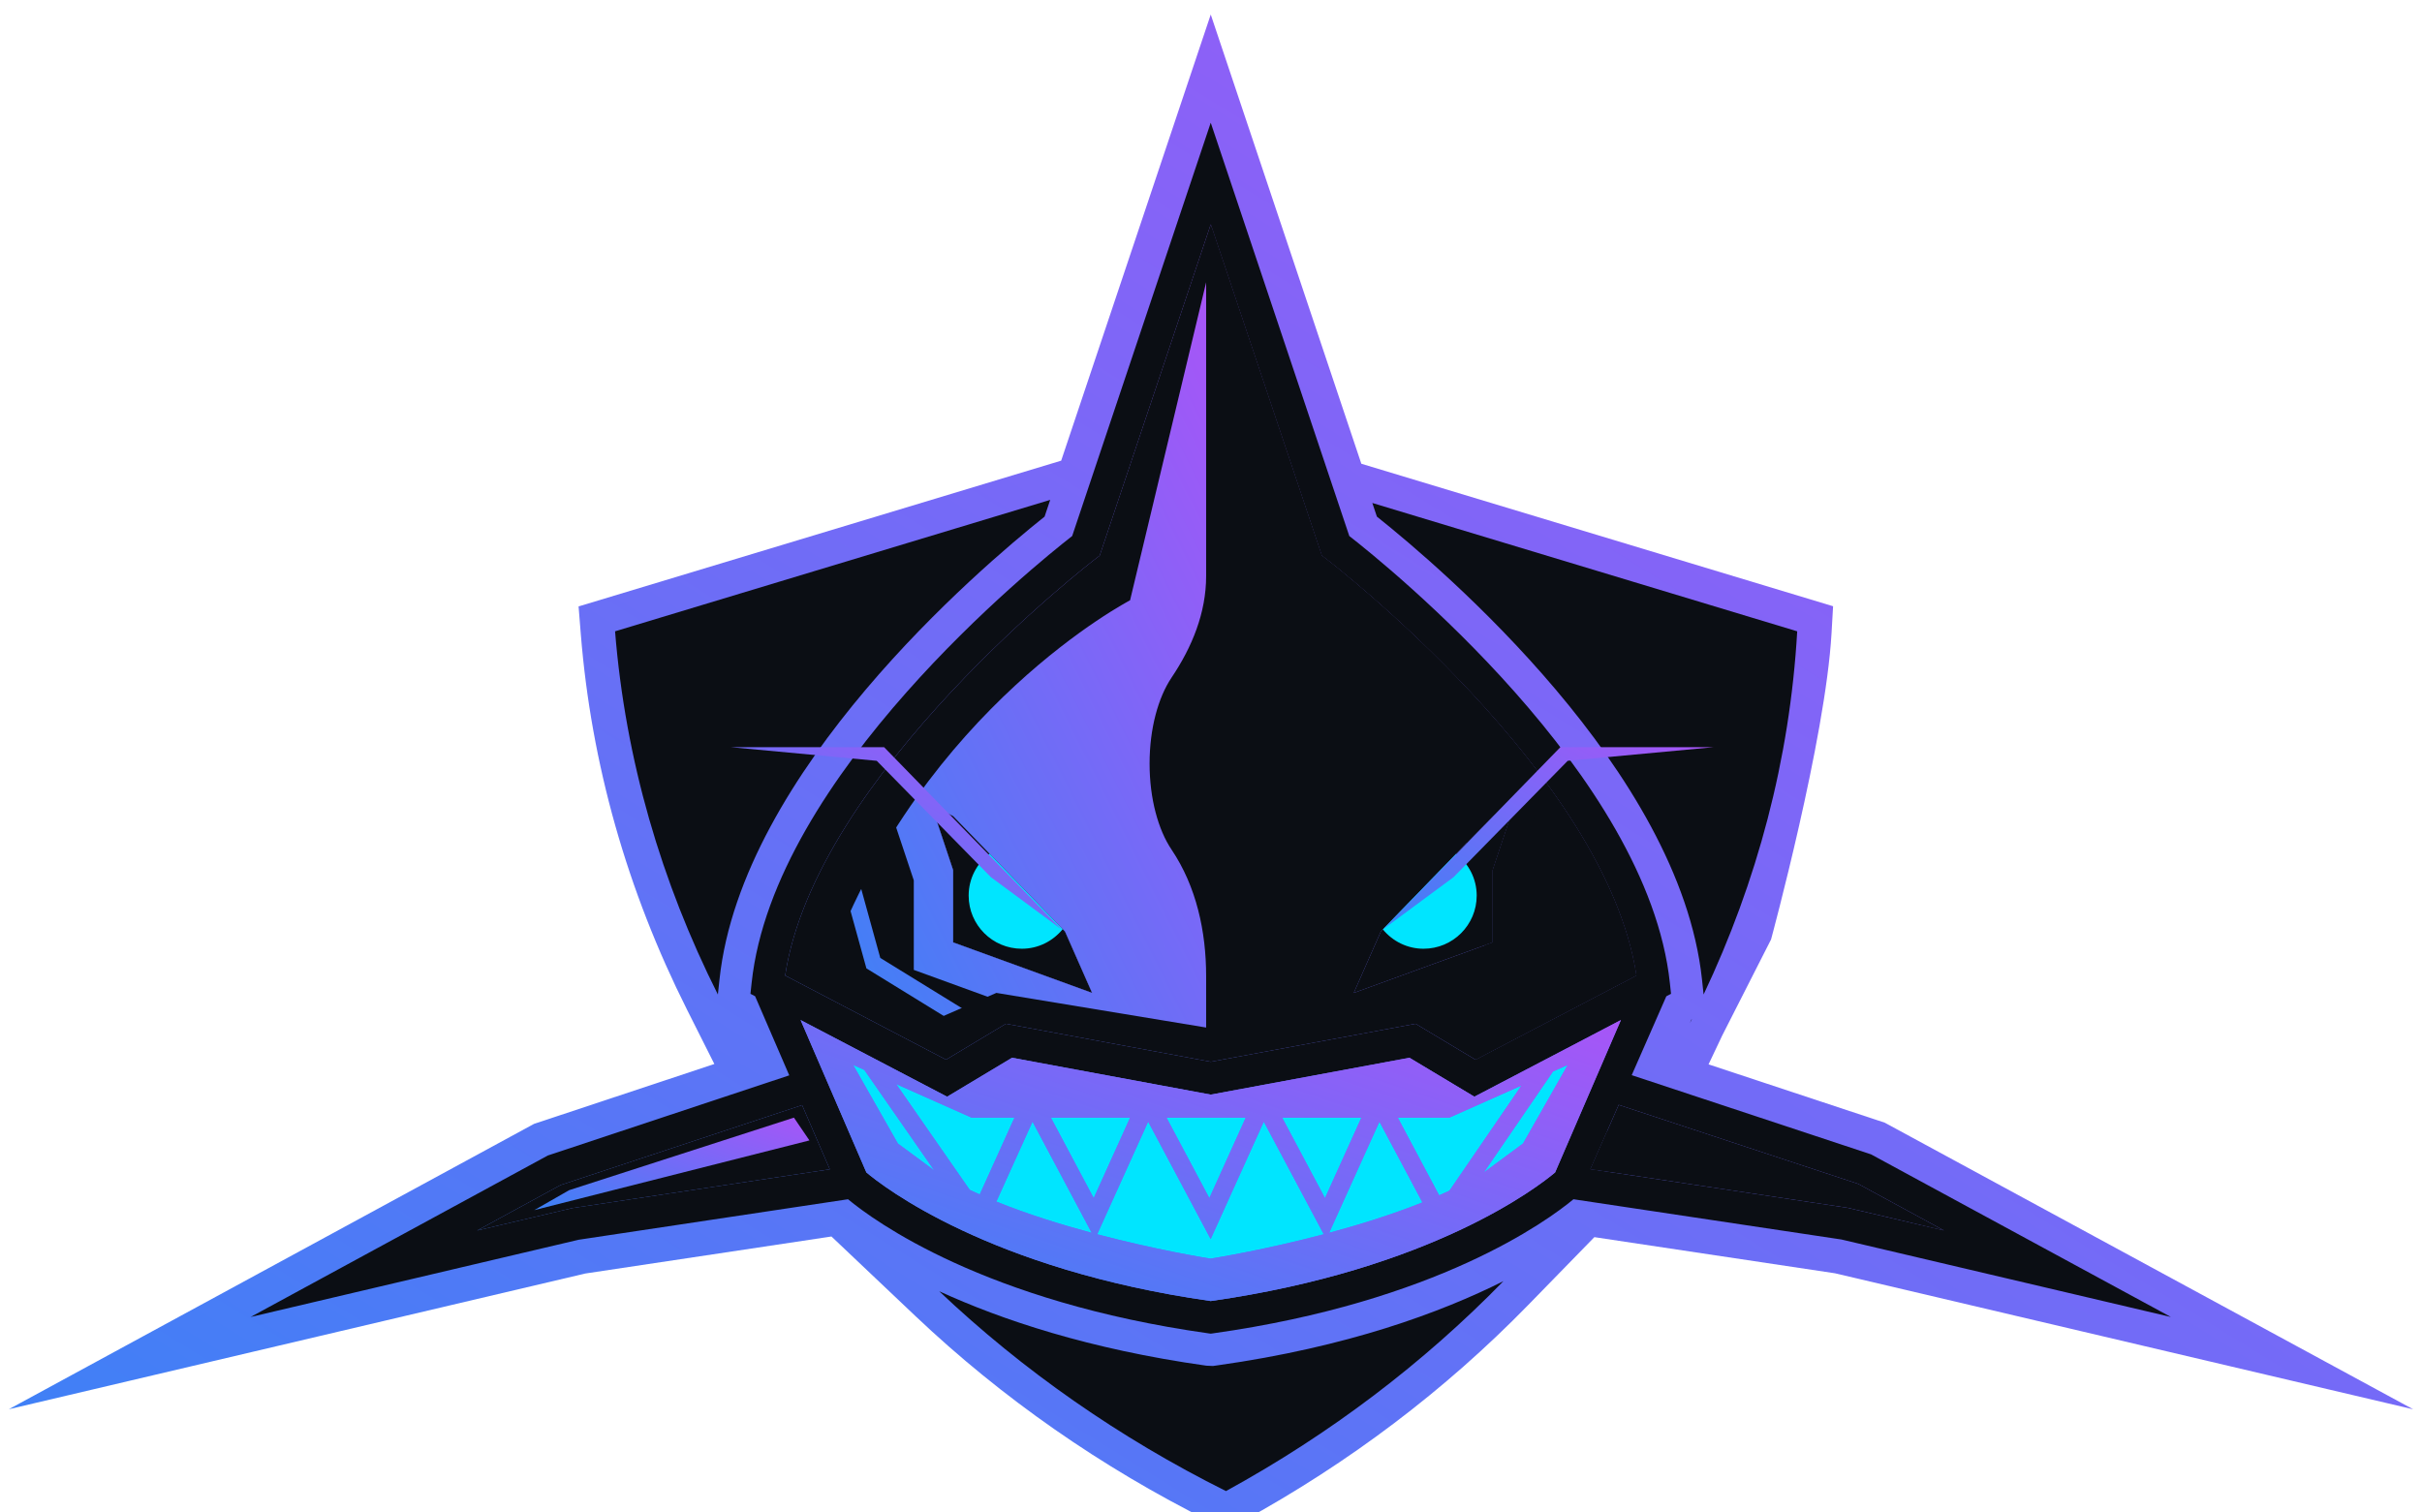
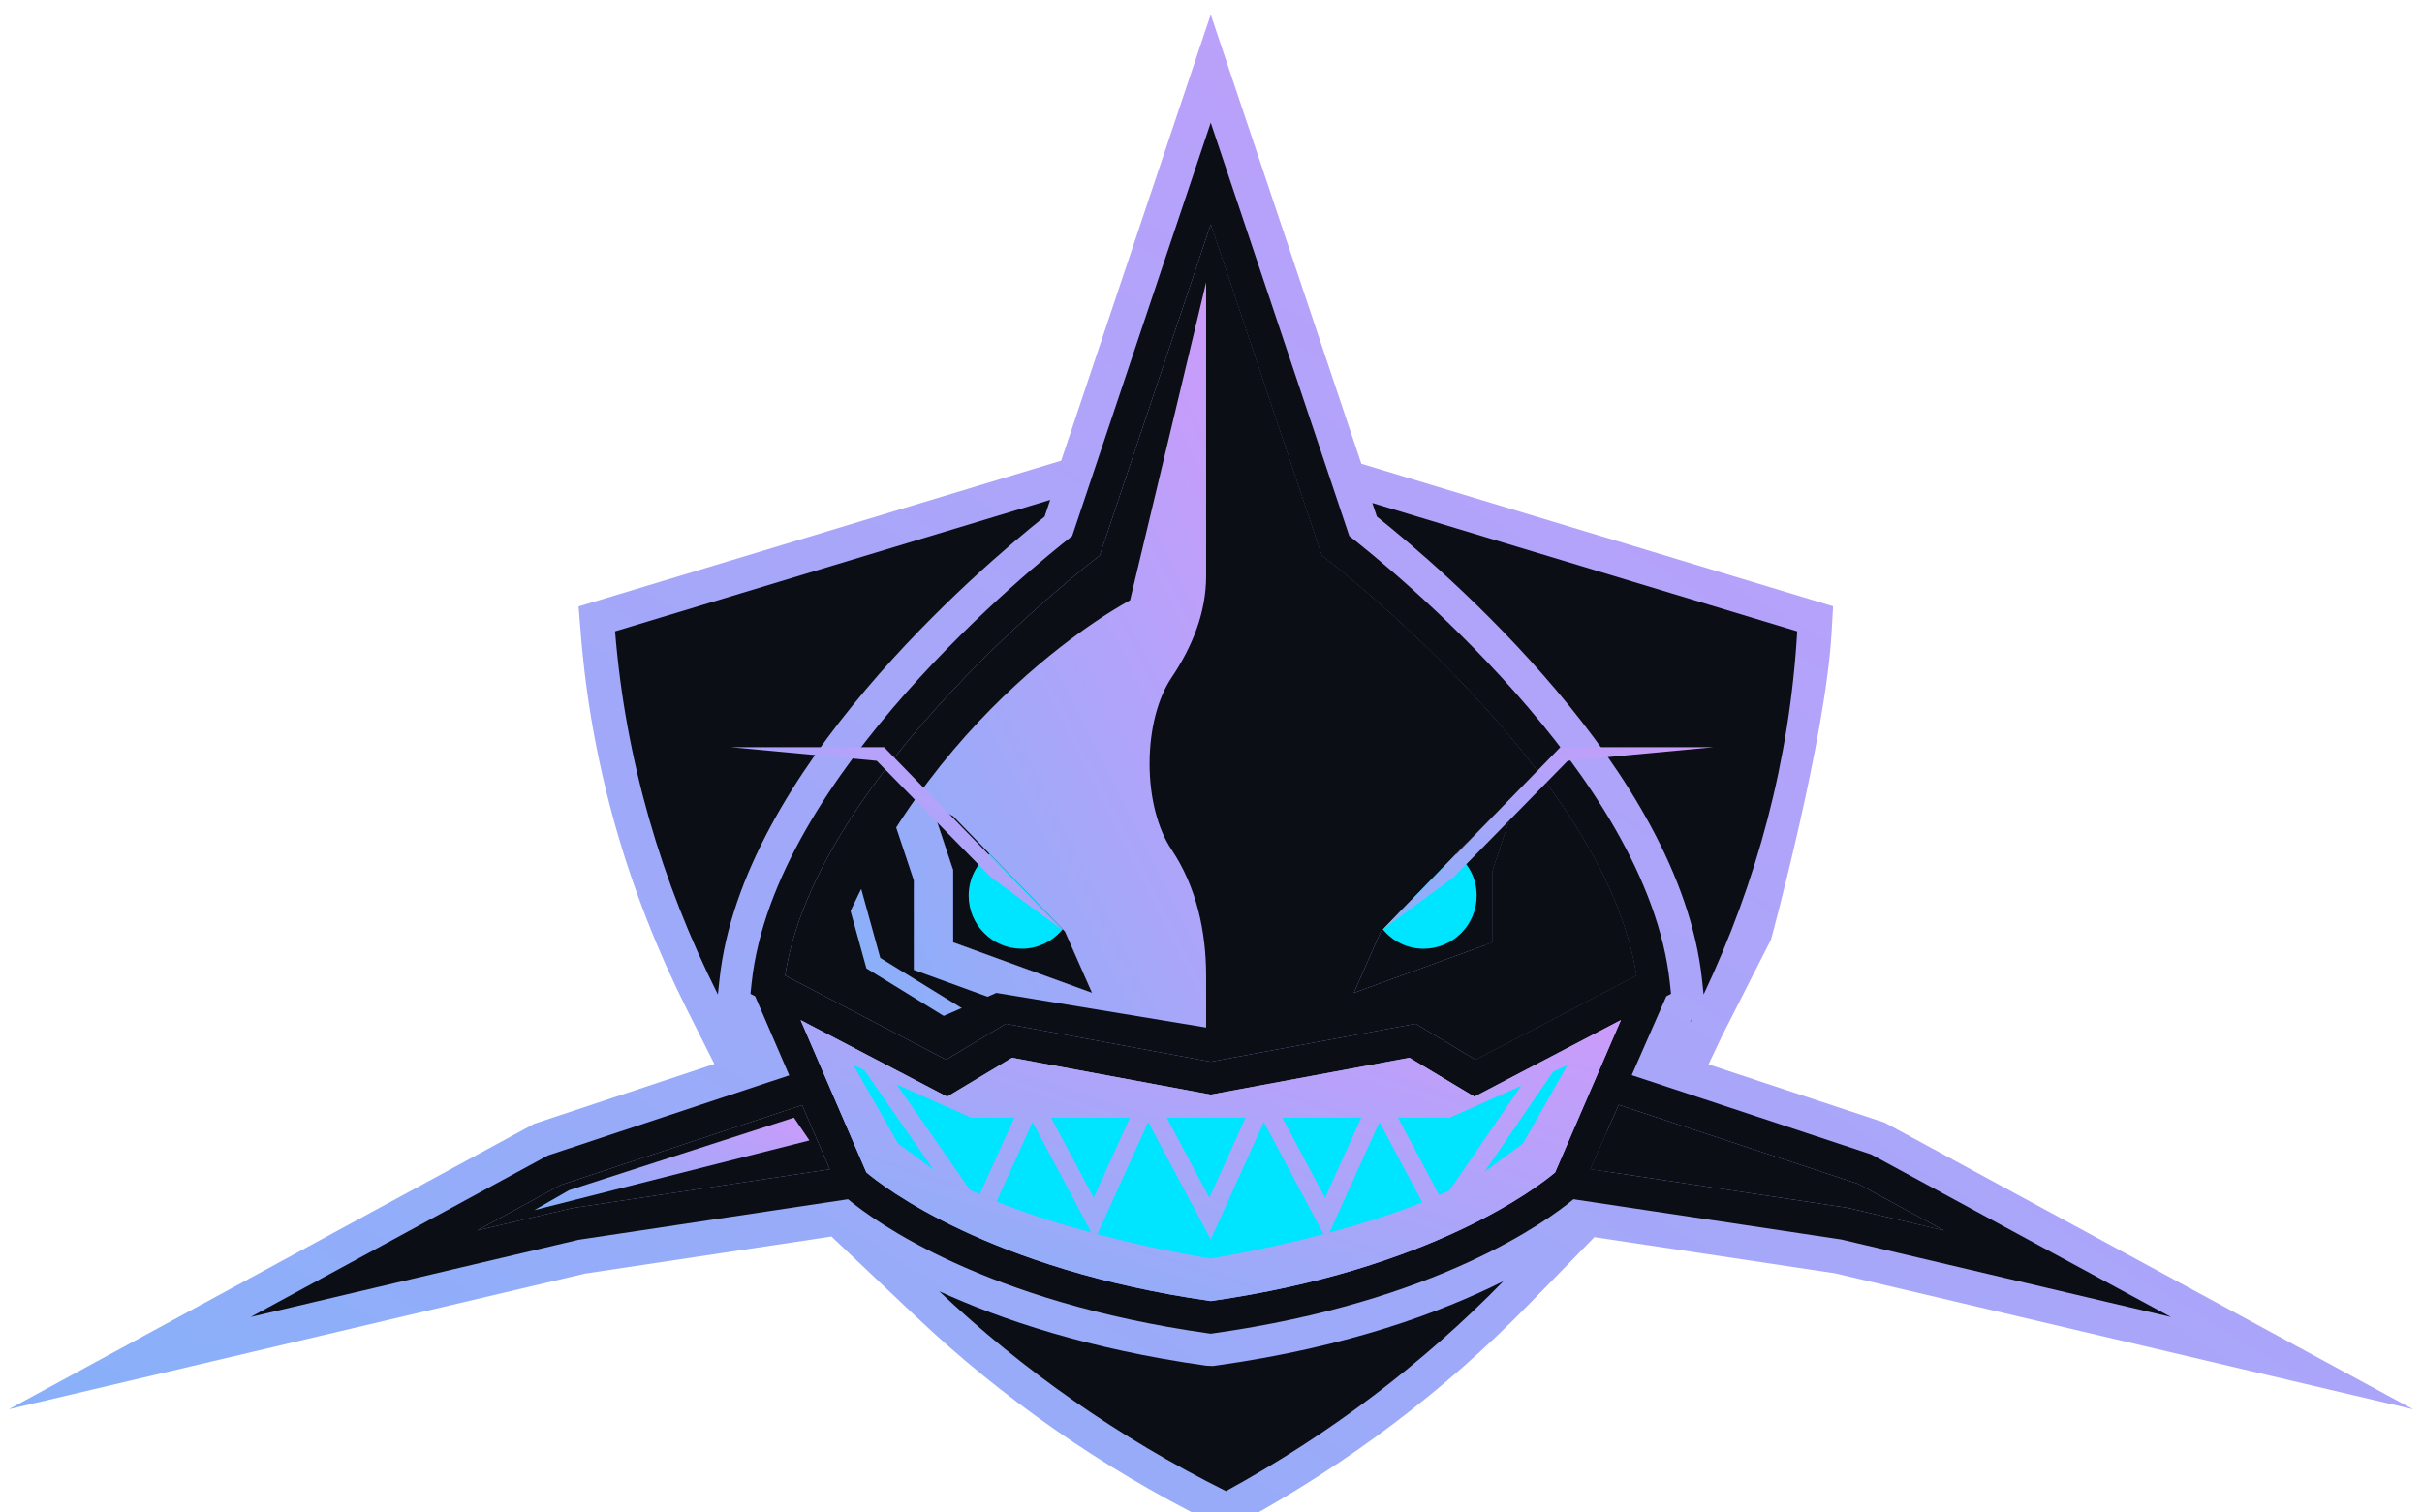
<svg xmlns="http://www.w3.org/2000/svg" viewBox="358 210 564 352" width="564" height="352" role="img" aria-label="Juke">
  <defs>
    <linearGradient id="jukeGrad" x1="0%" y1="0%" x2="100%" y2="100%">
-       <stop offset="0%" stop-color="#3B82F6" />
-       <stop offset="100%" stop-color="#A855F7" />
+       <stop offset="0%" stop-color="#85B1F9" />
+       <stop offset="100%" stop-color="#CC9BFA" />
    </linearGradient>
  </defs>
  <g transform="matrix(1.921154 0 0 1.921154 640 389.8519)" id="logo-logo">
    <g style="" paint-order="stroke">
      <g transform="matrix(0.9307168 0 0 -0.9307168 0 0)">
        <path style="stroke: none; stroke-width: 1; stroke-dasharray: none; stroke-linecap: butt; stroke-dashoffset: 0; stroke-linejoin: miter; stroke-miterlimit: 4; fill: url(#jukeGrad); fill-rule: nonzero; opacity: 1;" paint-order="stroke" transform=" translate(87.908, -45.7435)" d="M 0 0 L -0.162 0.088 L -23.11 7.684 L -21.329 11.444 L -14.971 23.953 C -14.971 23.953 -7.886 50.038 -7.093 63.838 L -6.891 67.36 L -68.329 85.922 L -87.941 144.437 L -107.419 86.324 L -170.271 67.336 L -169.982 63.735 C -168.625 46.837 -163.965 30.364 -156.13 14.775 L -152.59 7.733 L -176.067 -0.064 L -244.471 -37.236 L -169.405 -19.56 L -137.337 -14.737 L -126.384 -25.118 C -115.117 -35.794 -102.188 -44.808 -87.957 -51.905 L -85.861 -52.95 L -83.807 -51.826 C -69.93 -44.228 -57.418 -34.758 -46.618 -23.68 L -37.981 -14.821 L -6.647 -19.528 L 68.655 -37.245 z" stroke-linecap="round" />
      </g>
      <g transform="matrix(0.9307168 0 0 -0.9307168 -0.03108594 -5.335334)">
        <path style="stroke: none; stroke-width: 1; stroke-dasharray: none; stroke-linecap: butt; stroke-dashoffset: 0; stroke-linejoin: miter; stroke-miterlimit: 4; fill: #0B0E14; fill-rule: nonzero; opacity: 1;" paint-order="stroke" transform=" translate(0, -74.6205)" d="M 0 0 C -28.828 4.111 -42.677 14.92 -44.849 16.753 L -53.417 36.602 L -34.334 26.617 L -25.878 31.691 L 0 26.888 L 25.878 31.691 L 34.334 26.617 L 53.416 36.602 L 44.849 16.753 C 42.676 14.92 28.828 4.111 0 0 M -83.107 12.114 L -95.536 9.189 L -84.671 15.111 L -53.219 25.521 L -49.609 17.158 z M -14.979 96.703 L -14.463 97.096 L 0 140.247 L 14.463 97.096 L 14.979 96.703 C 15.351 96.422 51.455 68.687 55.426 42.403 L 34.474 31.44 L 26.676 36.118 L 0 31.169 L -26.676 36.118 L -34.474 31.44 L -55.426 42.403 C -51.457 68.669 -15.349 96.422 -14.979 96.703 M 84.328 15.261 L 95.479 9.198 L 82.936 12.145 L 49.454 17.181 L 53.127 25.554 z M 125.043 -2.077 L 85.995 19.106 L 54.825 29.424 L 59.332 39.697 L 59.945 40.02 L 59.793 41.441 C 56.908 68.465 22.882 95.883 18.045 99.652 L 0 153.491 L -18.046 99.652 C -22.882 95.883 -56.908 68.465 -59.793 41.441 L -59.945 40.02 L -59.338 39.701 L -54.892 29.399 L -86.338 18.957 L -125.043 -2.077 L -82.312 7.985 L -47.239 13.259 C -43.84 10.441 -29.446 -0.112 -0.292 -4.209 L 0 -4.25 L 0.292 -4.209 C 29.447 -0.112 43.84 10.441 47.239 13.259 L 82.141 8.016 Z" stroke-linecap="round" />
      </g>
      <g transform="matrix(0.9307168 0 0 -0.9307168 27.03937 15.38103)">
        <path style="stroke: none; stroke-width: 1; stroke-dasharray: none; stroke-linecap: butt; stroke-dashoffset: 0; stroke-linejoin: miter; stroke-miterlimit: 4; fill: #0B0E14; fill-rule: nonzero; opacity: 1;" paint-order="stroke" transform=" translate(7.639, 3.761)" d="M 0 0 L 2.82 8.462 L 0 7.052 L -14.573 -7.991 L -18.098 -15.984 L 0 -9.403 Z" stroke-linecap="round" />
      </g>
      <g transform="matrix(0.9307168 0 0 -0.9307168 -24.14531 15.38131)">
        <path style="stroke: none; stroke-width: 1; stroke-dasharray: none; stroke-linecap: butt; stroke-dashoffset: 0; stroke-linejoin: miter; stroke-miterlimit: 4; fill: #0B0E14; fill-rule: nonzero; opacity: 1;" paint-order="stroke" transform=" translate(-7.6385, -5.642)" d="M 0 0 L 18.098 -6.581 L 14.572 1.412 L 0 16.455 L -2.821 17.865 L 0 9.403 Z" stroke-linecap="round" />
      </g>
      <g transform="matrix(0.9307168 0 0 -0.9307168 -0.5897953 46.76489)">
        <path style="stroke: none; stroke-width: 1; stroke-dasharray: none; stroke-linecap: butt; stroke-dashoffset: 0; stroke-linejoin: miter; stroke-miterlimit: 4; fill: #00E5FF; fill-rule: nonzero; opacity: 1;" paint-order="stroke" transform=" translate(5.154, 5.235)" d="M 0 0 L -4.554 0 L -4.629 0 L -10.308 0 L -4.736 -10.47 z" stroke-linecap="round" />
      </g>
      <g transform="matrix(0.9307168 0 0 -0.9307168 -20.23918 49.10508)">
        <path style="stroke: none; stroke-width: 1; stroke-dasharray: none; stroke-linecap: butt; stroke-dashoffset: 0; stroke-linejoin: miter; stroke-miterlimit: 4; fill: #00E5FF; fill-rule: nonzero; opacity: 1;" paint-order="stroke" transform=" translate(-6.2075, -3.1725)" d="M 0 0 C 4.041 -1.636 8.379 -2.982 12.415 -4.067 L 4.709 10.412 Z" stroke-linecap="round" />
      </g>
      <g transform="matrix(0.9307168 0 0 -0.9307168 -14.60611 46.76489)">
        <path style="stroke: none; stroke-width: 1; stroke-dasharray: none; stroke-linecap: butt; stroke-dashoffset: 0; stroke-linejoin: miter; stroke-miterlimit: 4; fill: #00E5FF; fill-rule: nonzero; opacity: 1;" paint-order="stroke" transform=" translate(-5.153, 5.235)" d="M 0 0 L 5.571 -10.47 L 10.306 0 Z" stroke-linecap="round" />
      </g>
      <g transform="matrix(0.9307168 0 0 -0.9307168 13.4268 46.76489)">
        <path style="stroke: none; stroke-width: 1; stroke-dasharray: none; stroke-linecap: butt; stroke-dashoffset: 0; stroke-linejoin: miter; stroke-miterlimit: 4; fill: #00E5FF; fill-rule: nonzero; opacity: 1;" paint-order="stroke" transform=" translate(-5.153, 5.235)" d="M 0 0 L 5.571 -10.47 L 10.306 0 Z" stroke-linecap="round" />
      </g>
      <g transform="matrix(0.9307168 0 0 -0.9307168 30.14043 44.64332)">
        <path style="stroke: none; stroke-width: 1; stroke-dasharray: none; stroke-linecap: butt; stroke-dashoffset: 0; stroke-linejoin: miter; stroke-miterlimit: 4; fill: #00E5FF; fill-rule: nonzero; opacity: 1;" paint-order="stroke" transform=" translate(-1.374, 2.9555)" d="M 0 0 L -6.678 0 L -1.299 -10.108 C -0.846 -9.911 -0.398 -9.709 0.043 -9.502 L 9.426 4.197 Z" stroke-linecap="round" />
      </g>
      <g transform="matrix(0.9307168 0 0 -0.9307168 38.15595 42.00902)">
        <path style="stroke: none; stroke-width: 1; stroke-dasharray: none; stroke-linecap: butt; stroke-dashoffset: 0; stroke-linejoin: miter; stroke-miterlimit: 4; fill: #00E5FF; fill-rule: nonzero; opacity: 1;" paint-order="stroke" transform=" translate(3.547, 6.1515)" d="M 0 0 L -9.009 -13.154 L -3.906 -9.385 L 1.915 0.851 z" stroke-linecap="round" />
      </g>
      <g transform="matrix(0.9307168 0 0 -0.9307168 19.97281 49.10629)">
        <path style="stroke: none; stroke-width: 1; stroke-dasharray: none; stroke-linecap: butt; stroke-dashoffset: 0; stroke-linejoin: miter; stroke-miterlimit: 4; fill: #00E5FF; fill-rule: nonzero; opacity: 1;" paint-order="stroke" transform=" translate(-6.0735, -7.2405)" d="M 0 0 C 3.948 1.061 8.181 2.376 12.147 3.963 L 6.549 14.481 Z" stroke-linecap="round" />
      </g>
      <g transform="matrix(0.9307168 0 0 -0.9307168 -0.06384717 50.67399)">
        <path style="stroke: none; stroke-width: 1; stroke-dasharray: none; stroke-linecap: butt; stroke-dashoffset: 0; stroke-linejoin: miter; stroke-miterlimit: 4; fill: #00E5FF; fill-rule: nonzero; opacity: 1;" paint-order="stroke" transform=" translate(0.0255, -6.3725)" d="M 0 0 L -8.142 15.298 L -14.777 0.627 C -7.16 -1.383 -0.809 -2.421 -0.066 -2.54 L -0.066 -2.553 C -0.066 -2.553 -0.042 -2.549 -0.028 -2.546 C -0.014 -2.549 0.009 -2.553 0.009 -2.553 L 0.009 -2.54 C 0.752 -2.421 7.107 -1.381 14.726 0.629 L 6.919 15.298 Z" stroke-linecap="round" />
      </g>
      <g transform="matrix(0.9307168 0 0 -0.9307168 -38.46541 41.87956)">
        <path style="stroke: none; stroke-width: 1; stroke-dasharray: none; stroke-linecap: butt; stroke-dashoffset: 0; stroke-linejoin: miter; stroke-miterlimit: 4; fill: #00E5FF; fill-rule: nonzero; opacity: 1;" paint-order="stroke" transform=" translate(-5.272, 6.863)" d="M 0 0 L 5.821 -10.235 L 10.544 -13.726 L 1.448 -0.646 z" stroke-linecap="round" />
      </g>
      <g transform="matrix(0.9307168 0 0 -0.9307168 -30.99147 44.50371)">
        <path style="stroke: none; stroke-width: 1; stroke-dasharray: none; stroke-linecap: butt; stroke-dashoffset: 0; stroke-linejoin: miter; stroke-miterlimit: 4; fill: #00E5FF; fill-rule: nonzero; opacity: 1;" paint-order="stroke" transform=" translate(2.1455, 2.8055)" d="M 0 0 L -9.845 4.384 L -0.266 -9.395 C 0.163 -9.597 0.592 -9.798 1.034 -9.995 L 5.554 0 Z" stroke-linecap="round" />
      </g>
      <g transform="matrix(0.9307168 0 0 -0.9307168 67.4148 47.94309)">
        <path style="stroke: none; stroke-width: 1; stroke-dasharray: none; stroke-linecap: butt; stroke-dashoffset: 0; stroke-linejoin: miter; stroke-miterlimit: 4; fill: #0B0E14; fill-rule: nonzero; opacity: 1;" paint-order="stroke" transform=" translate(10.4695, -5.2305)" d="M 0 0 L 12.543 -2.947 L 1.392 3.115 L -29.809 13.408 L -33.482 5.035 Z" stroke-linecap="round" />
      </g>
      <g transform="matrix(0.9307168 0 0 -0.9307168 -67.57516 47.96226)">
        <path style="stroke: none; stroke-width: 1; stroke-dasharray: none; stroke-linecap: butt; stroke-dashoffset: 0; stroke-linejoin: miter; stroke-miterlimit: 4; fill: #0B0E14; fill-rule: nonzero; opacity: 1;" paint-order="stroke" transform=" translate(-22.9635, -8.166)" d="M 0 0 L 12.429 2.925 L 45.927 7.969 L 42.316 16.332 L 10.865 5.922 Z" stroke-linecap="round" />
      </g>
      <g transform="matrix(0.9307168 0 0 -0.9307168 -0.03117901 47.08217)">
        <path style="stroke: none; stroke-width: 1; stroke-dasharray: none; stroke-linecap: butt; stroke-dashoffset: 0; stroke-linejoin: miter; stroke-miterlimit: 4; fill: url(#jukeGrad); fill-rule: nonzero; opacity: 1;" paint-order="stroke" transform=" translate(31.087, -3.926)" d="M 0 0 C -0.441 -0.207 -0.889 -0.409 -1.342 -0.606 L -6.721 9.502 L -0.043 9.502 L 9.382 13.699 z M 15.404 16.379 L 9.583 6.144 L 4.481 2.374 L 13.49 15.528 Z M -15.667 -5.489 L -9.119 8.992 L -3.52 -1.526 C -7.486 -3.113 -11.72 -4.429 -15.667 -5.489 M -21.78 9.502 L -11.474 9.502 L -16.209 -0.968 z M -31.087 -8.846 L -31.087 -8.858 C -31.087 -8.858 -31.111 -8.854 -31.125 -8.852 C -31.139 -8.854 -31.163 -8.858 -31.163 -8.858 L -31.163 -8.846 C -31.906 -8.727 -38.257 -7.688 -45.874 -5.679 L -39.238 8.992 L -31.097 -6.306 L -24.178 8.992 L -16.371 -5.677 C -23.99 -7.687 -30.345 -8.727 -31.087 -8.846 M -51.9 9.502 L -41.594 9.502 L -46.329 -0.968 z M -59.007 -1.42 L -54.297 8.992 L -46.592 -5.487 C -50.628 -4.402 -54.966 -3.056 -59.007 -1.42 M -62.473 0.107 L -72.051 13.886 L -62.207 9.502 L -56.653 9.502 L -61.173 -0.493 C -61.614 -0.296 -62.043 -0.095 -62.473 0.107 M -71.833 6.144 L -77.654 16.379 L -76.206 15.733 L -67.11 2.653 z M -31.163 9.502 L -31.087 9.502 L -26.533 9.502 L -31.269 -0.968 L -36.841 9.502 z M -5.208 17.316 L -31.087 12.513 L -56.965 17.316 L -65.421 12.242 L -84.503 22.227 L -75.936 2.378 C -73.764 0.545 -59.915 -10.264 -31.087 -14.375 C -2.259 -10.264 11.589 0.545 13.762 2.378 L 22.329 22.227 L 3.247 12.242 Z" stroke-linecap="round" />
      </g>
      <g transform="matrix(0.9307168 0 0 -0.9307168 -0.03099287 -15.65438)">
        <path style="stroke: none; stroke-width: 1; stroke-dasharray: none; stroke-linecap: butt; stroke-dashoffset: 0; stroke-linejoin: miter; stroke-miterlimit: 4; fill: #0B0E14; fill-rule: nonzero; opacity: 1;" paint-order="stroke" transform=" translate(36.7245, -38.988)" d="M 0 0 L -18.098 -6.581 L -14.573 1.412 L 0 16.455 L 2.82 17.865 L 0 9.403 Z M -70.272 0 L -70.272 9.403 L -73.093 17.865 L -70.272 16.455 L -55.7 1.412 L -52.175 -6.581 z M -21.746 49.983 L -22.261 50.376 L -36.725 93.527 L -51.188 50.376 L -51.704 49.983 C -52.074 49.702 -88.182 21.949 -92.15 -4.316 L -71.199 -15.279 L -63.401 -10.602 L -36.725 -15.551 L -10.049 -10.602 L -2.251 -15.279 L 18.701 -4.316 C 14.73 21.968 -21.374 49.702 -21.746 49.983" stroke-linecap="round" />
      </g>
      <g transform="matrix(0.9307168 0 0 -0.9307168 25.76168 -15.78105)">
        <path style="stroke: none; stroke-width: 1; stroke-dasharray: none; stroke-linecap: butt; stroke-dashoffset: 0; stroke-linejoin: miter; stroke-miterlimit: 4; fill: #0B0E14; fill-rule: nonzero; opacity: 1;" paint-order="stroke" transform=" translate(27.713, -43.4405)" d="M 0 0 C -3.971 26.284 -40.075 54.019 -40.447 54.3 L -40.962 54.692 L -55.426 97.844 L -46.119 50.415 C -46.119 50.415 -28.615 38.511 -22.07 17.294 L -18.701 20.771 L -15.881 22.182 L -18.701 13.72 L -18.701 4.316 L -19.722 3.944 C -19.489 -0.719 -19.821 -5.687 -20.952 -10.963 z" stroke-linecap="round" />
      </g>
      <g transform="matrix(0.9307168 0 0 -0.9307168 -65.35084 47.48648)">
        <path style="stroke: none; stroke-width: 1; stroke-dasharray: none; stroke-linecap: butt; stroke-dashoffset: 0; stroke-linejoin: miter; stroke-miterlimit: 4; fill: url(#jukeGrad); fill-rule: nonzero; opacity: 1;" paint-order="stroke" transform=" translate(15.8985, 6.025)" d="M 0 0 L -29.273 -9.449 L -33.816 -12.05 L 2.019 -2.97 z" stroke-linecap="round" />
      </g>
      <g transform="matrix(0.9307168 0 0 -0.9307168 67.41517 49.52465)">
        <path style="stroke: none; stroke-width: 1; stroke-dasharray: none; stroke-linecap: butt; stroke-dashoffset: 0; stroke-linejoin: miter; stroke-miterlimit: 4; fill: #0B0E14; fill-rule: nonzero; opacity: 1;" paint-order="stroke" transform=" translate(23.0125, -6.4785)" d="M 0 0 L -43.844 12.957 L -46.025 7.982 L -16.784 4.209 Z" stroke-linecap="round" />
      </g>
      <g transform="matrix(0.9307168 0 0 -0.9307168 -23.6739 15.63753)">
        <path style="stroke: none; stroke-width: 1; stroke-dasharray: none; stroke-linecap: butt; stroke-dashoffset: 0; stroke-linejoin: miter; stroke-miterlimit: 4; fill: #00E5FF; fill-rule: nonzero; opacity: 1;" paint-order="stroke" transform=" translate(-6.1255, 0.727)" d="M 0 0 C 0 -3.822 3.1 -6.922 6.923 -6.922 C 9.08 -6.922 10.982 -5.917 12.251 -4.371 L 2.72 5.468 C 1.077 4.201 0 2.236 0 0" stroke-linecap="round" />
      </g>
      <g transform="matrix(0.9307168 0 0 -0.9307168 26.51845 15.65224)">
        <path style="stroke: none; stroke-width: 1; stroke-dasharray: none; stroke-linecap: butt; stroke-dashoffset: 0; stroke-linejoin: miter; stroke-miterlimit: 4; fill: #00E5FF; fill-rule: nonzero; opacity: 1;" paint-order="stroke" transform=" translate(-0.813, -6.179)" d="M 0 0 C 3.824 0 6.923 3.1 6.923 6.922 C 6.923 9.14 5.862 11.093 4.241 12.358 L -5.297 2.514 C -4.027 0.988 -2.139 0 0 0" stroke-linecap="round" />
      </g>
      <g transform="matrix(0.9307168 0 0 -0.9307168 -45.86237 -3.031438)">
        <path style="stroke: none; stroke-width: 1; stroke-dasharray: none; stroke-linecap: butt; stroke-dashoffset: 0; stroke-linejoin: miter; stroke-miterlimit: 4; fill: #0B0E14; fill-rule: nonzero; opacity: 1;" paint-order="stroke" transform=" translate(-14.735, -30.2555)" d="M 0 0 C 2.896 27.128 33.816 53.5 42.339 60.291 L 43.07 62.47 L -13.6 45.349 C -12.252 28.571 -7.553 12.65 -0.21 -1.959 Z" stroke-linecap="round" />
      </g>
      <g transform="matrix(0.9307168 0 0 -0.9307168 1.250976 74.42942)">
        <path style="stroke: none; stroke-width: 1; stroke-dasharray: none; stroke-linecap: butt; stroke-dashoffset: 0; stroke-linejoin: miter; stroke-miterlimit: 4; fill: #0B0E14; fill-rule: nonzero; opacity: 1;" paint-order="stroke" transform=" translate(-0.5, 2.705)" d="M 0 0 L -0.586 -0.082 L -1.465 -0.041 C -16.75 2.106 -28.169 5.952 -36.24 9.653 C -25.376 -0.642 -12.79 -9.446 1.106 -16.377 C 14.657 -8.957 26.83 0.29 37.24 10.967 C 29.125 6.897 16.935 2.38 0 0" stroke-linecap="round" />
      </g>
      <g transform="matrix(0.9307168 0 0 -0.9307168 45.30478 -2.843433)">
        <path style="stroke: none; stroke-width: 1; stroke-dasharray: none; stroke-linecap: butt; stroke-dashoffset: 0; stroke-linejoin: miter; stroke-miterlimit: 4; fill: #0B0E14; fill-rule: nonzero; opacity: 1;" paint-order="stroke" transform=" translate(-27.0725, 30.2375)" d="M 0 0 C 8.523 -6.791 39.444 -33.163 42.34 -60.291 L 42.549 -62.25 C 49.486 -47.598 53.779 -31.679 54.74 -14.942 L -0.595 1.775 Z" stroke-linecap="round" />
      </g>
      <g transform="matrix(0.9307168 0 0 -0.9307168 58.16394 30.19199)">
        <path style="stroke: none; stroke-width: 1; stroke-dasharray: none; stroke-linecap: butt; stroke-dashoffset: 0; stroke-linejoin: miter; stroke-miterlimit: 4; fill: #0B0E14; fill-rule: nonzero; opacity: 1;" paint-order="stroke" transform=" translate(-0.133, -0.2435)" d="M 0 0 C 0.084 0.164 0.182 0.322 0.266 0.487 L 0.199 0.452 Z" stroke-linecap="round" />
      </g>
      <g transform="matrix(0.9307168 0 0 -0.9307168 40.87904 8.016078)">
        <path style="stroke: none; stroke-width: 1; stroke-dasharray: none; stroke-linecap: butt; stroke-dashoffset: 0; stroke-linejoin: miter; stroke-miterlimit: 4; fill: url(#jukeGrad); fill-rule: nonzero; opacity: 1;" paint-order="stroke" transform=" translate(-21.5395, -11.87)" d="M 0 0 L 23.115 23.74 L 43.079 23.74 L 24.075 21.966 L 9.211 6.812" stroke-linecap="round" />
      </g>
      <g transform="matrix(0.9307168 0 0 -0.9307168 35.68871 16.84476)">
        <path style="stroke: none; stroke-width: 1; stroke-dasharray: none; stroke-linecap: butt; stroke-dashoffset: 0; stroke-linejoin: miter; stroke-miterlimit: 4; fill: #0B0E14; fill-rule: nonzero; opacity: 1;" paint-order="stroke" transform=" translate(5.4215, -6.096)" d="M 0 0 L -11.16 -6.873 L -14.109 -5.104 L -4.362 -1.558 L -4.362 10.108 L -1.375 19.065 C 0.322 16.712 1.854 14.278 3.266 11.82 Z" stroke-linecap="round" />
      </g>
      <g transform="matrix(0.9307168 0 0 -0.9307168 40.47408 22.44098)">
        <path style="stroke: none; stroke-width: 1; stroke-dasharray: none; stroke-linecap: butt; stroke-dashoffset: 0; stroke-linejoin: miter; stroke-miterlimit: 4; fill: #0B0E14; fill-rule: nonzero; opacity: 1;" paint-order="stroke" transform=" translate(2.0885, -1.4435)" d="M 0 0 L 2.927 10.593 C 4.612 7.322 5.948 4.006 6.759 0.705 L -9.313 -7.706 L -10.936 -6.731 z" stroke-linecap="round" />
      </g>
      <g transform="matrix(0.9307168 0 0 -0.9307168 -23.39608 -14.21782)">
        <path style="stroke: none; stroke-width: 1; stroke-dasharray: none; stroke-linecap: butt; stroke-dashoffset: 0; stroke-linejoin: miter; stroke-miterlimit: 4; fill: url(#jukeGrad); fill-rule: nonzero; opacity: 1;" paint-order="stroke" transform=" translate(-8.4435, -37.4445)" d="M 0 0 L 0 9.403 L -2.821 17.865 L 0 16.455 L 14.572 1.412 L 18.098 -6.581 Z M 25.582 23.287 C 25.582 27.848 26.704 31.904 28.447 34.494 C 31.117 38.462 32.948 42.931 32.948 47.713 L 32.948 85.982 L 23.041 44.56 C 23.041 44.56 -3.875 30.583 -16.061 -2.452 L -2.476 -10.118 L 5.628 -6.581 L 32.948 -11.093 L 32.948 -4.384 C 32.948 1.407 31.68 7.273 28.447 12.078 C 26.704 14.667 25.582 18.725 25.582 23.287" stroke-linecap="round" />
      </g>
      <g transform="matrix(0.9307168 0 0 -0.9307168 -35.04009 16.84476)">
        <path style="stroke: none; stroke-width: 1; stroke-dasharray: none; stroke-linecap: butt; stroke-dashoffset: 0; stroke-linejoin: miter; stroke-miterlimit: 4; fill: #0B0E14; fill-rule: nonzero; opacity: 1;" paint-order="stroke" transform=" translate(-5.4215, -6.096)" d="M 0 0 L 11.16 -6.873 L 14.109 -5.104 L 4.363 -1.558 L 4.363 10.108 L 1.375 19.065 C -0.322 16.712 -1.854 14.278 -3.266 11.82 Z" stroke-linecap="round" />
      </g>
      <g transform="matrix(0.9307168 0 0 -0.9307168 -39.82547 22.44098)">
        <path style="stroke: none; stroke-width: 1; stroke-dasharray: none; stroke-linecap: butt; stroke-dashoffset: 0; stroke-linejoin: miter; stroke-miterlimit: 4; fill: #0B0E14; fill-rule: nonzero; opacity: 1;" paint-order="stroke" transform=" translate(-2.0885, -1.4435)" d="M 0 0 L -2.927 10.593 C -4.611 7.322 -5.948 4.006 -6.759 0.705 L 9.314 -7.706 L 10.936 -6.731 z" stroke-linecap="round" />
      </g>
      <g transform="matrix(0.9307168 0 0 -0.9307168 -38.15725 8.016078)">
        <path style="stroke: none; stroke-width: 1; stroke-dasharray: none; stroke-linecap: butt; stroke-dashoffset: 0; stroke-linejoin: miter; stroke-miterlimit: 4; fill: url(#jukeGrad); fill-rule: nonzero; opacity: 1;" paint-order="stroke" transform=" translate(21.5395, -11.87)" d="M 0 0 L -23.115 23.74 L -43.079 23.74 L -24.075 21.966 L -9.211 6.812" stroke-linecap="round" />
      </g>
    </g>
  </g>
</svg>
